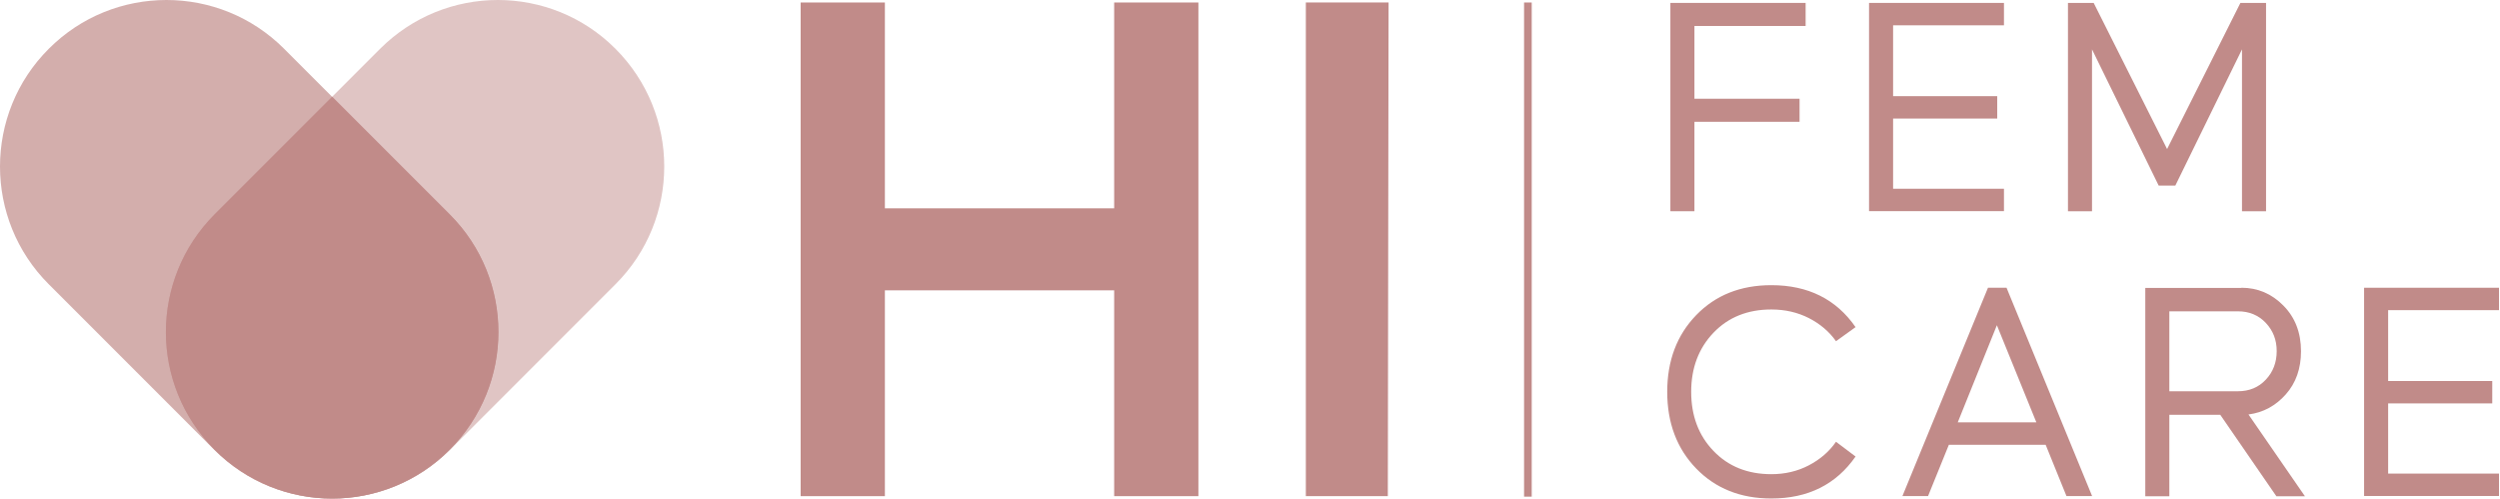
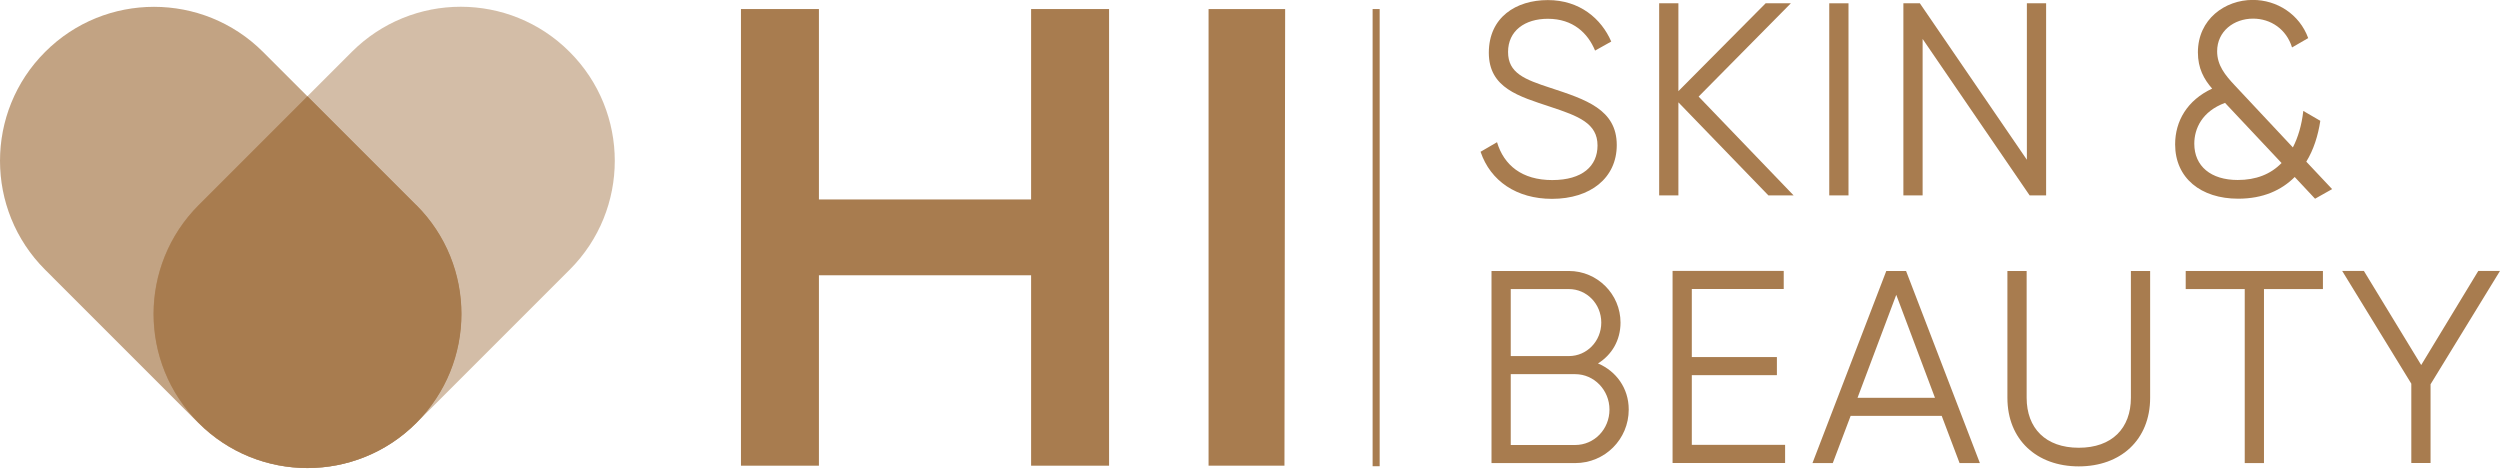
- <svg xmlns="http://www.w3.org/2000/svg" id="Layer_2" data-name="Layer 2" viewBox="0 0 300.26 59.89">
+ <svg xmlns="http://www.w3.org/2000/svg" id="Layer_2" data-name="Layer 2" viewBox="0 0 326.13 61.06">
  <defs>
    <style>
+       .cls-1 {
+         opacity: .5;
+       }
+ 
      .cls-1, .cls-2, .cls-3 {
-         fill: #c18b89;
+         fill: #a87c4f;
      }

      .cls-2 {
-         opacity: .5;
-       }
- 
-       .cls-3 {
        opacity: .7;
      }
    </style>
  </defs>
  <g id="Layer_1-2" data-name="Layer 1">
    <g>
      <g>
-         <path class="cls-1" d="M216.95.35v2.77h-13.36v8.74h12.63v2.77h-12.63v10.74h-2.89V.35h16.25Z" />
-         <path class="cls-1" d="M224.57.35h16.21v2.69h-13.32v8.51h12.51v2.69h-12.51v8.43h13.32v2.69h-16.21V.35Z" />
-         <path class="cls-1" d="M251.56.35l8.82,17.55L269.19.35h3.08v25.02h-2.89V5.93l-8.01,16.36h-2l-8.01-16.36v19.44h-2.89V.35h3.08Z" />
-         <path class="cls-1" d="M200.32,47.07c0-3.75,1.16-6.82,3.48-9.22,2.32-2.4,5.33-3.6,9.03-3.6,4.41,0,7.79,1.68,10.12,5.04l-2.35,1.69c-.82-1.16-1.91-2.08-3.25-2.77-1.35-.69-2.86-1.04-4.52-1.04-2.85,0-5.17.93-6.95,2.79-1.78,1.86-2.68,4.23-2.68,7.1s.89,5.24,2.68,7.1c1.78,1.86,4.1,2.79,6.95,2.79,1.64,0,3.14-.35,4.5-1.06,1.36-.71,2.45-1.65,3.27-2.83l2.35,1.77c-2.34,3.36-5.71,5.04-10.12,5.04-3.7,0-6.7-1.2-9.03-3.6-2.32-2.4-3.48-5.47-3.48-9.22Z" />
-         <path class="cls-1" d="M228.58,59.58l10.28-25.02h2.23l10.28,25.02h-3.08l-2.5-6.16h-11.63l-2.5,6.16h-3.08ZM244.67,50.72l-4.74-11.66-4.7,11.66h9.43Z" />
-         <path class="cls-1" d="M269.31,34.56c1.95,0,3.63.71,5.04,2.14,1.41,1.42,2.12,3.25,2.12,5.49,0,2.08-.61,3.81-1.83,5.18-1.22,1.37-2.71,2.18-4.48,2.41l6.78,9.82h-3.43l-6.74-9.78h-6.12v9.78h-2.89v-25.02h11.55ZM260.65,46.99h8.24c1.36,0,2.48-.46,3.35-1.39.87-.92,1.31-2.07,1.31-3.43s-.44-2.46-1.31-3.39c-.87-.92-1.99-1.39-3.35-1.39h-8.24v9.59Z" />
-         <path class="cls-1" d="M284.05,34.56h16.21v2.69h-13.32v8.51h12.51v2.69h-12.51v8.43h13.32v2.69h-16.21v-25.02Z" />
+         <path class="cls-2" d="M5.89,35.19l9.99,9.99,9.99,9.99c3.92,3.92,9.07,5.89,14.21,5.89s10.29-1.96,14.21-5.89h0s0,0,0,0c3.92-3.92,5.89-9.07,5.89-14.21s-1.96-10.29-5.89-14.21l-9.99-9.99-9.99-9.99C30.38,2.85,25.24.89,20.09.89s-10.29,1.96-14.21,5.89h0s0,0,0,0C1.96,10.69,0,15.84,0,20.98s1.96,10.29,5.89,14.21Z" />
+         <path class="cls-1" d="M74.31,35.19l-9.99,9.99-9.99,9.99c-3.92,3.92-9.07,5.89-14.21,5.89s-10.29-1.96-14.21-5.89h0c-3.92-3.92-5.89-9.07-5.89-14.21s1.96-10.29,5.89-14.21l9.99-9.99,9.99-9.99c3.92-3.92,9.07-5.89,14.21-5.89s10.29,1.96,14.21,5.89h0c3.92,3.92,5.89,9.07,5.89,14.21s-1.96,10.29-5.89,14.21Z" />
+         <path class="cls-3" d="M54.29,26.75l-7.09-7.09-7.09-7.09-7.09,7.09-7.09,7.09c-3.92,3.92-5.89,9.07-5.89,14.21s1.96,10.29,5.89,14.21h0s0,0,0,0c1.96,1.96,4.22,3.43,6.64,4.41,2.42.98,4.98,1.47,7.55,1.47,2.57,0,5.14-.49,7.55-1.47,2.42-.98,4.68-2.45,6.64-4.41h0s0,0,0,0c3.92-3.92,5.89-9.07,5.89-14.21s-1.96-10.29-5.89-14.21Z" />
      </g>
-       <path class="cls-3" d="M5.86,34.14l9.94,9.94,9.94,9.94c3.9,3.91,9.02,5.86,14.14,5.86s10.24-1.95,14.14-5.86h0s0,0,0,0c3.9-3.9,5.86-9.02,5.86-14.14s-1.95-10.24-5.86-14.14l-9.94-9.94-9.94-9.94C30.23,1.95,25.12,0,20,0S9.76,1.95,5.86,5.86h0s0,0,0,0C1.95,9.76,0,14.88,0,20s1.95,10.24,5.86,14.14Z" />
-       <path class="cls-2" d="M73.95,34.14l-9.94,9.94-9.94,9.94c-3.9,3.91-9.02,5.86-14.14,5.86s-10.24-1.95-14.14-5.86h0c-3.91-3.91-5.86-9.02-5.86-14.14s1.95-10.24,5.86-14.14l9.94-9.94,9.94-9.94c3.91-3.9,9.02-5.86,14.14-5.86s10.24,1.95,14.14,5.86h0c3.9,3.91,5.86,9.02,5.86,14.14s-1.95,10.24-5.86,14.14Z" />
-       <path class="cls-1" d="M54.03,25.74l-7.06-7.06-7.06-7.06-7.06,7.06-7.06,7.06c-3.9,3.91-5.86,9.02-5.86,14.14s1.95,10.24,5.86,14.14h0s0,0,0,0c1.95,1.95,4.2,3.41,6.61,4.39,2.4.98,4.96,1.47,7.51,1.47,2.56,0,5.11-.49,7.51-1.47,2.4-.98,4.66-2.44,6.61-4.39h0s0,0,0,0c3.9-3.9,5.86-9.02,5.86-14.14s-1.95-10.24-5.86-14.14Z" />
-       <path class="cls-1" d="M106.32.3v24.72h27.55V.3h10.12v59.29h-10.12v-24.72h-27.55v24.72h-10.12V.3h10.12Z" />
-       <path class="cls-1" d="M156.9,59.59V.3h9.94l-.09,59.29h-9.85Z" />
-       <rect class="cls-1" x="183.12" y=".3" width=".92" height="59.35" />
+       <path class="cls-3" d="M106.83,1.18v24.84h27.68V1.18h10.17v59.57h-10.17v-24.84h-27.68v24.84h-10.17V1.18h10.17Z" />
+       <path class="cls-3" d="M157.66,60.76V1.18h9.99l-.09,59.57h-9.9Z" />
+       <rect class="cls-3" x="179.06" y="1.18" width=".92" height="59.64" />
+       <g>
+         <path class="cls-3" d="M193.14,19.8l2.15-1.25c.9,3.01,3.26,4.94,7.2,4.94s5.91-1.83,5.91-4.51c0-2.9-2.47-3.83-6.16-5.05-4.08-1.36-8.02-2.43-8.02-7.05s3.54-6.87,7.7-6.87,6.98,2.43,8.27,5.41l-2.11,1.18c-.93-2.26-2.86-4.15-6.16-4.15-3.01,0-5.19,1.57-5.19,4.33s2.15,3.58,5.55,4.69c4.55,1.5,8.63,2.79,8.63,7.45,0,4.3-3.44,7.02-8.45,7.02-4.62,0-8.02-2.33-9.31-6.12Z" />
+         <path class="cls-3" d="M230.69,25.49l-11.74-12.14v12.14h-2.51V.43h2.51v11.46L230.33.43h3.29l-12.03,12.17,12.39,12.89h-3.29Z" />
+         <path class="cls-3" d="M241.14.43v25.06h-2.51V.43h2.51Z" />
+         <path class="cls-3" d="M266.92.43v25.06h-2.15l-13.96-20.41v20.41h-2.51V.43h2.15l13.96,20.41V.43h2.51Z" />
+         <path class="cls-3" d="M302,25.92l-2.65-2.83c-1.72,1.72-4.12,2.83-7.37,2.83-4.87,0-8.23-2.69-8.23-7.09,0-3.04,1.58-5.76,4.83-7.27-1.07-1.22-1.86-2.65-1.86-4.73,0-4.33,3.54-6.84,7.16-6.84,3.15,0,6.09,1.86,7.23,4.98l-2.11,1.22c-.72-2.36-2.76-3.76-5.08-3.76-2.51,0-4.69,1.65-4.69,4.26,0,1.83,1.04,3.11,2.33,4.48l7.55,8.06c.68-1.32,1.15-2.9,1.36-4.76l2.22,1.29c-.29,1.9-.86,3.76-1.83,5.33l3.37,3.58-2.22,1.25ZM297.63,21.26l-7.37-7.84c-3.01,1.11-4.01,3.37-4.01,5.33,0,2.94,2.18,4.73,5.66,4.73,2.4,0,4.3-.75,5.73-2.22Z" />
+         <path class="cls-3" d="M212.47,53.43c0,3.87-3.11,6.98-6.98,6.98h-10.92v-25.06h10.1c3.72,0,6.73,3.04,6.73,6.73,0,2.33-1.15,4.22-2.94,5.33,2.36,1,4.01,3.22,4.01,6.01ZM197.08,37.71v8.74h7.59c2.33,0,4.22-1.93,4.22-4.37s-1.9-4.37-4.22-4.37h-7.59ZM209.96,53.43c0-2.54-2-4.62-4.47-4.62h-8.41v9.24h8.41c2.47,0,4.47-2.04,4.47-4.62Z" />
+         <path class="cls-3" d="M232.87,58.04v2.36h-14.68v-25.06h14.5v2.36h-11.99v8.88h11.1v2.36h-11.1v9.09h12.17Z" />
+         <path class="cls-3" d="M253.31,54.25h-11.89l-2.33,6.16h-2.65l9.63-25.06h2.58l9.63,25.06h-2.65l-2.33-6.16ZM252.42,51.89l-5.05-13.43-5.05,13.43h10.1Z" />
+         <path class="cls-3" d="M261.87,51.89v-16.54h2.51v16.54c0,3.97,2.47,6.52,6.8,6.52s6.8-2.54,6.8-6.52v-16.54h2.51v16.54c0,5.48-3.83,8.95-9.31,8.95s-9.31-3.47-9.31-8.95Z" />
+         <path class="cls-3" d="M303.04,37.71h-7.7v22.7h-2.51v-22.7h-7.7v-2.36h17.9v2.36Z" />
+         <path class="cls-3" d="M317.07,50.13v10.27h-2.51v-10.35l-9.02-14.71h2.83l7.48,12.28,7.45-12.28h2.83l-9.06,14.79Z" />
+       </g>
    </g>
  </g>
</svg>
